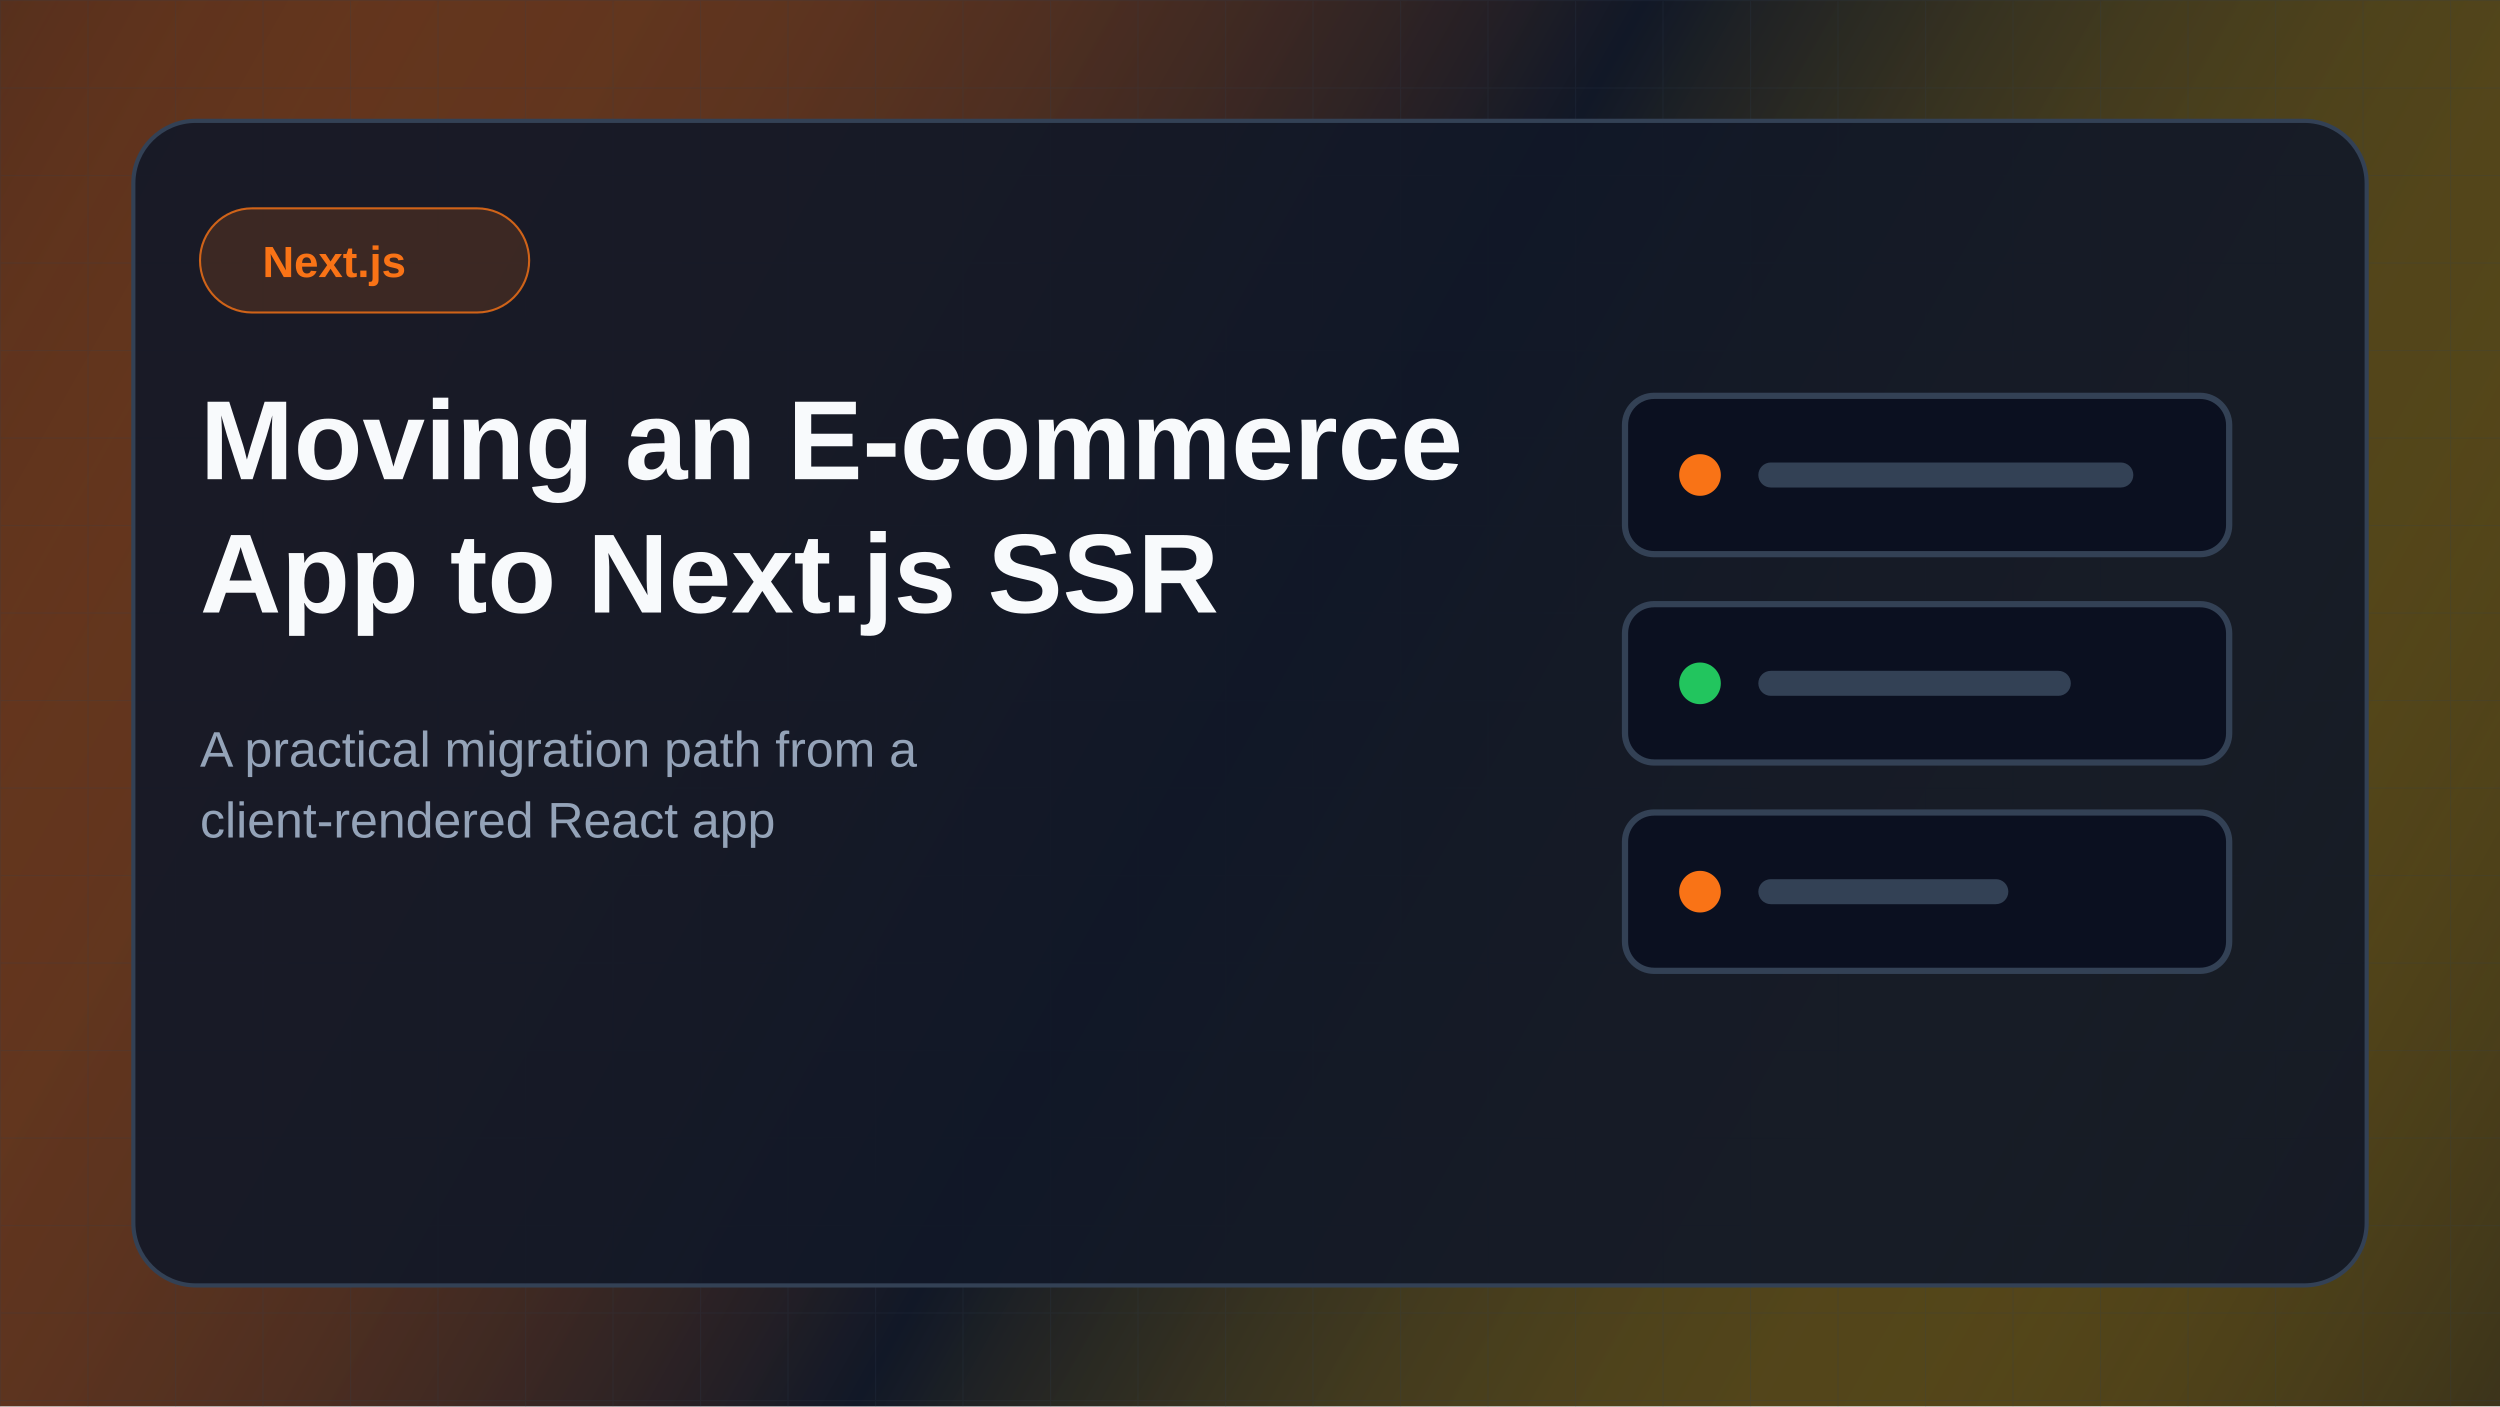
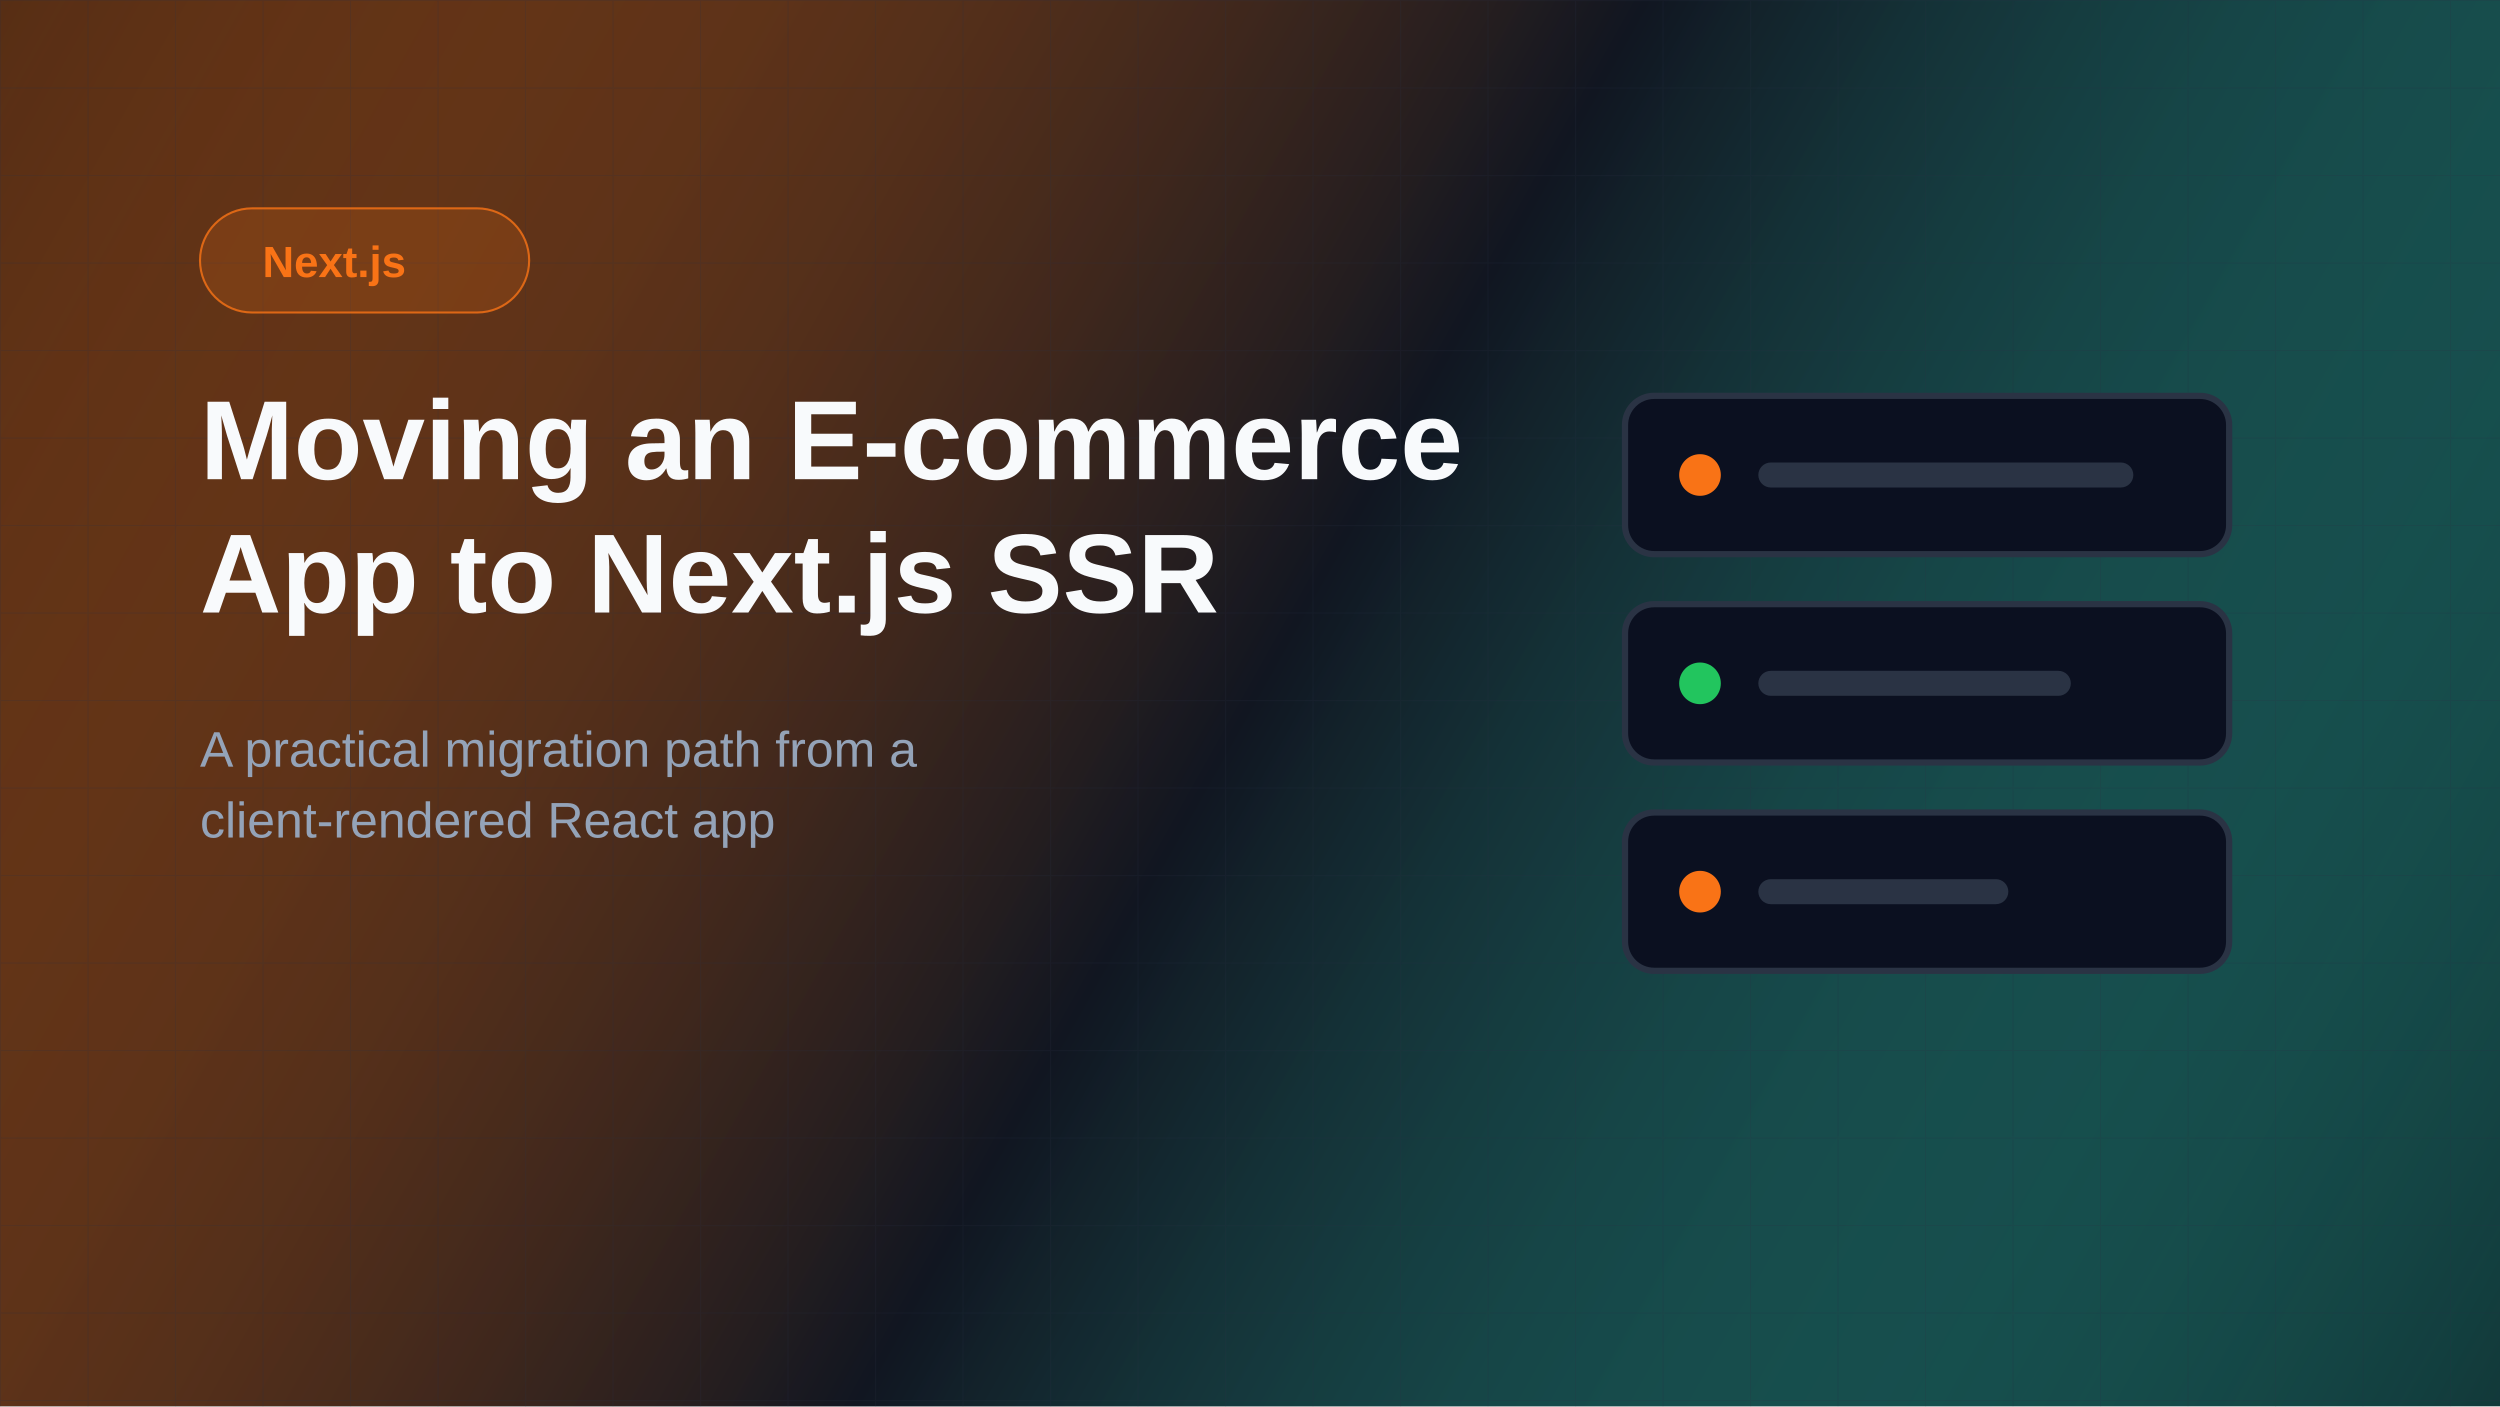
<svg xmlns="http://www.w3.org/2000/svg" width="1200" height="675" viewBox="0 0 1200 675" role="img" aria-label="Moving an E-commerce App to Next.js SSR">
  <defs>
    <linearGradient id="bg" x1="0" y1="0" x2="1200" y2="675" gradientUnits="userSpaceOnUse">
      <stop stop-color="#F97316" stop-opacity="0.32" />
-       <stop offset="0.5" stop-color="#111827" />
-       <stop offset="1" stop-color="#EAB308" stop-opacity="0.22" />
+       <stop offset="0.5" stop-color="#111621" />
+       <stop offset="1" stop-color="#2DD4BF" stop-opacity="0.22" />
    </linearGradient>
    <pattern id="grid" width="42" height="42" patternUnits="userSpaceOnUse">
-       <path d="M42 0H0V42" fill="none" stroke="#334155" stroke-opacity="0.35" />
+       <path d="M42 0H0V42" fill="none" stroke="#2A3344" stroke-opacity="0.35" />
    </pattern>
  </defs>
-   <rect width="1200" height="675" fill="#0B1020" />
+   <rect width="1200" height="675" fill="#0A0D14" />
  <rect width="1200" height="675" fill="url(#bg)" />
  <rect width="1200" height="675" fill="url(#grid)" opacity="0.55" />
-   <rect x="64" y="58" width="1072" height="559" rx="30" fill="#111827" fill-opacity="0.9" stroke="#334155" stroke-width="2" />
  <rect x="96" y="100" width="158" height="50" rx="25" fill="#F97316" fill-opacity="0.16" stroke="#F97316" stroke-opacity="0.8" />
-   <text x="126" y="133" fill="#F97316" font-family="Sora, 'Segoe UI', Arial, sans-serif" font-size="21" font-weight="800">Next.js</text>
-   <text x="96" y="230" fill="#F8FAFC" font-family="Sora, 'Segoe UI', Arial, sans-serif" font-size="54" font-weight="800">Moving an E-commerce</text>
-   <text x="96" y="294" fill="#F8FAFC" font-family="Sora, 'Segoe UI', Arial, sans-serif" font-size="54" font-weight="800">App to Next.js SSR</text>
-   <text x="96" y="368" fill="#94A3B8" font-family="Sora, 'Segoe UI', Arial, sans-serif" font-size="24">A practical migration path from a</text>
-   <text x="96" y="402" fill="#94A3B8" font-family="Sora, 'Segoe UI', Arial, sans-serif" font-size="24">client-rendered React app</text>
+   <text x="126" y="133" fill="#F97316" font-family="'Space Grotesk', 'Segoe UI', Arial, sans-serif" font-size="21" font-weight="800">Next.js</text>
+   <text x="96" y="230" fill="#F8FAFC" font-family="'Space Grotesk', 'Segoe UI', Arial, sans-serif" font-size="54" font-weight="800">Moving an E-commerce</text>
+   <text x="96" y="294" fill="#F8FAFC" font-family="'Space Grotesk', 'Segoe UI', Arial, sans-serif" font-size="54" font-weight="800">App to Next.js SSR</text>
+   <text x="96" y="368" fill="#94A3B8" font-family="'Space Grotesk', 'Segoe UI', Arial, sans-serif" font-size="24">A practical migration path from a</text>
+   <text x="96" y="402" fill="#94A3B8" font-family="'Space Grotesk', 'Segoe UI', Arial, sans-serif" font-size="24">client-rendered React app</text>
  <g transform="translate(760 150)">
-     <rect x="20" y="40" width="290" height="76" rx="14" fill="#0B1020" stroke="#334155" stroke-width="3" />
+     <rect x="20" y="40" width="290" height="76" rx="14" fill="#0B1020" stroke="#2A3344" stroke-width="3" />
    <circle cx="56" cy="78" r="10" fill="#F97316" />
-     <rect x="84" y="72" width="180" height="12" rx="6" fill="#334155" />
-     <rect x="20" y="140" width="290" height="76" rx="14" fill="#0B1020" stroke="#334155" stroke-width="3" />
+     <rect x="84" y="72" width="180" height="12" rx="6" fill="#2A3344" />
+     <rect x="20" y="140" width="290" height="76" rx="14" fill="#0B1020" stroke="#2A3344" stroke-width="3" />
    <circle cx="56" cy="178" r="10" fill="#22C55E" />
-     <rect x="84" y="172" width="150" height="12" rx="6" fill="#334155" />
-     <rect x="20" y="240" width="290" height="76" rx="14" fill="#0B1020" stroke="#334155" stroke-width="3" />
+     <rect x="84" y="172" width="150" height="12" rx="6" fill="#2A3344" />
+     <rect x="20" y="240" width="290" height="76" rx="14" fill="#0B1020" stroke="#2A3344" stroke-width="3" />
    <circle cx="56" cy="278" r="10" fill="#F97316" />
-     <rect x="84" y="272" width="120" height="12" rx="6" fill="#334155" />
+     <rect x="84" y="272" width="120" height="12" rx="6" fill="#2A3344" />
  </g>
</svg>
